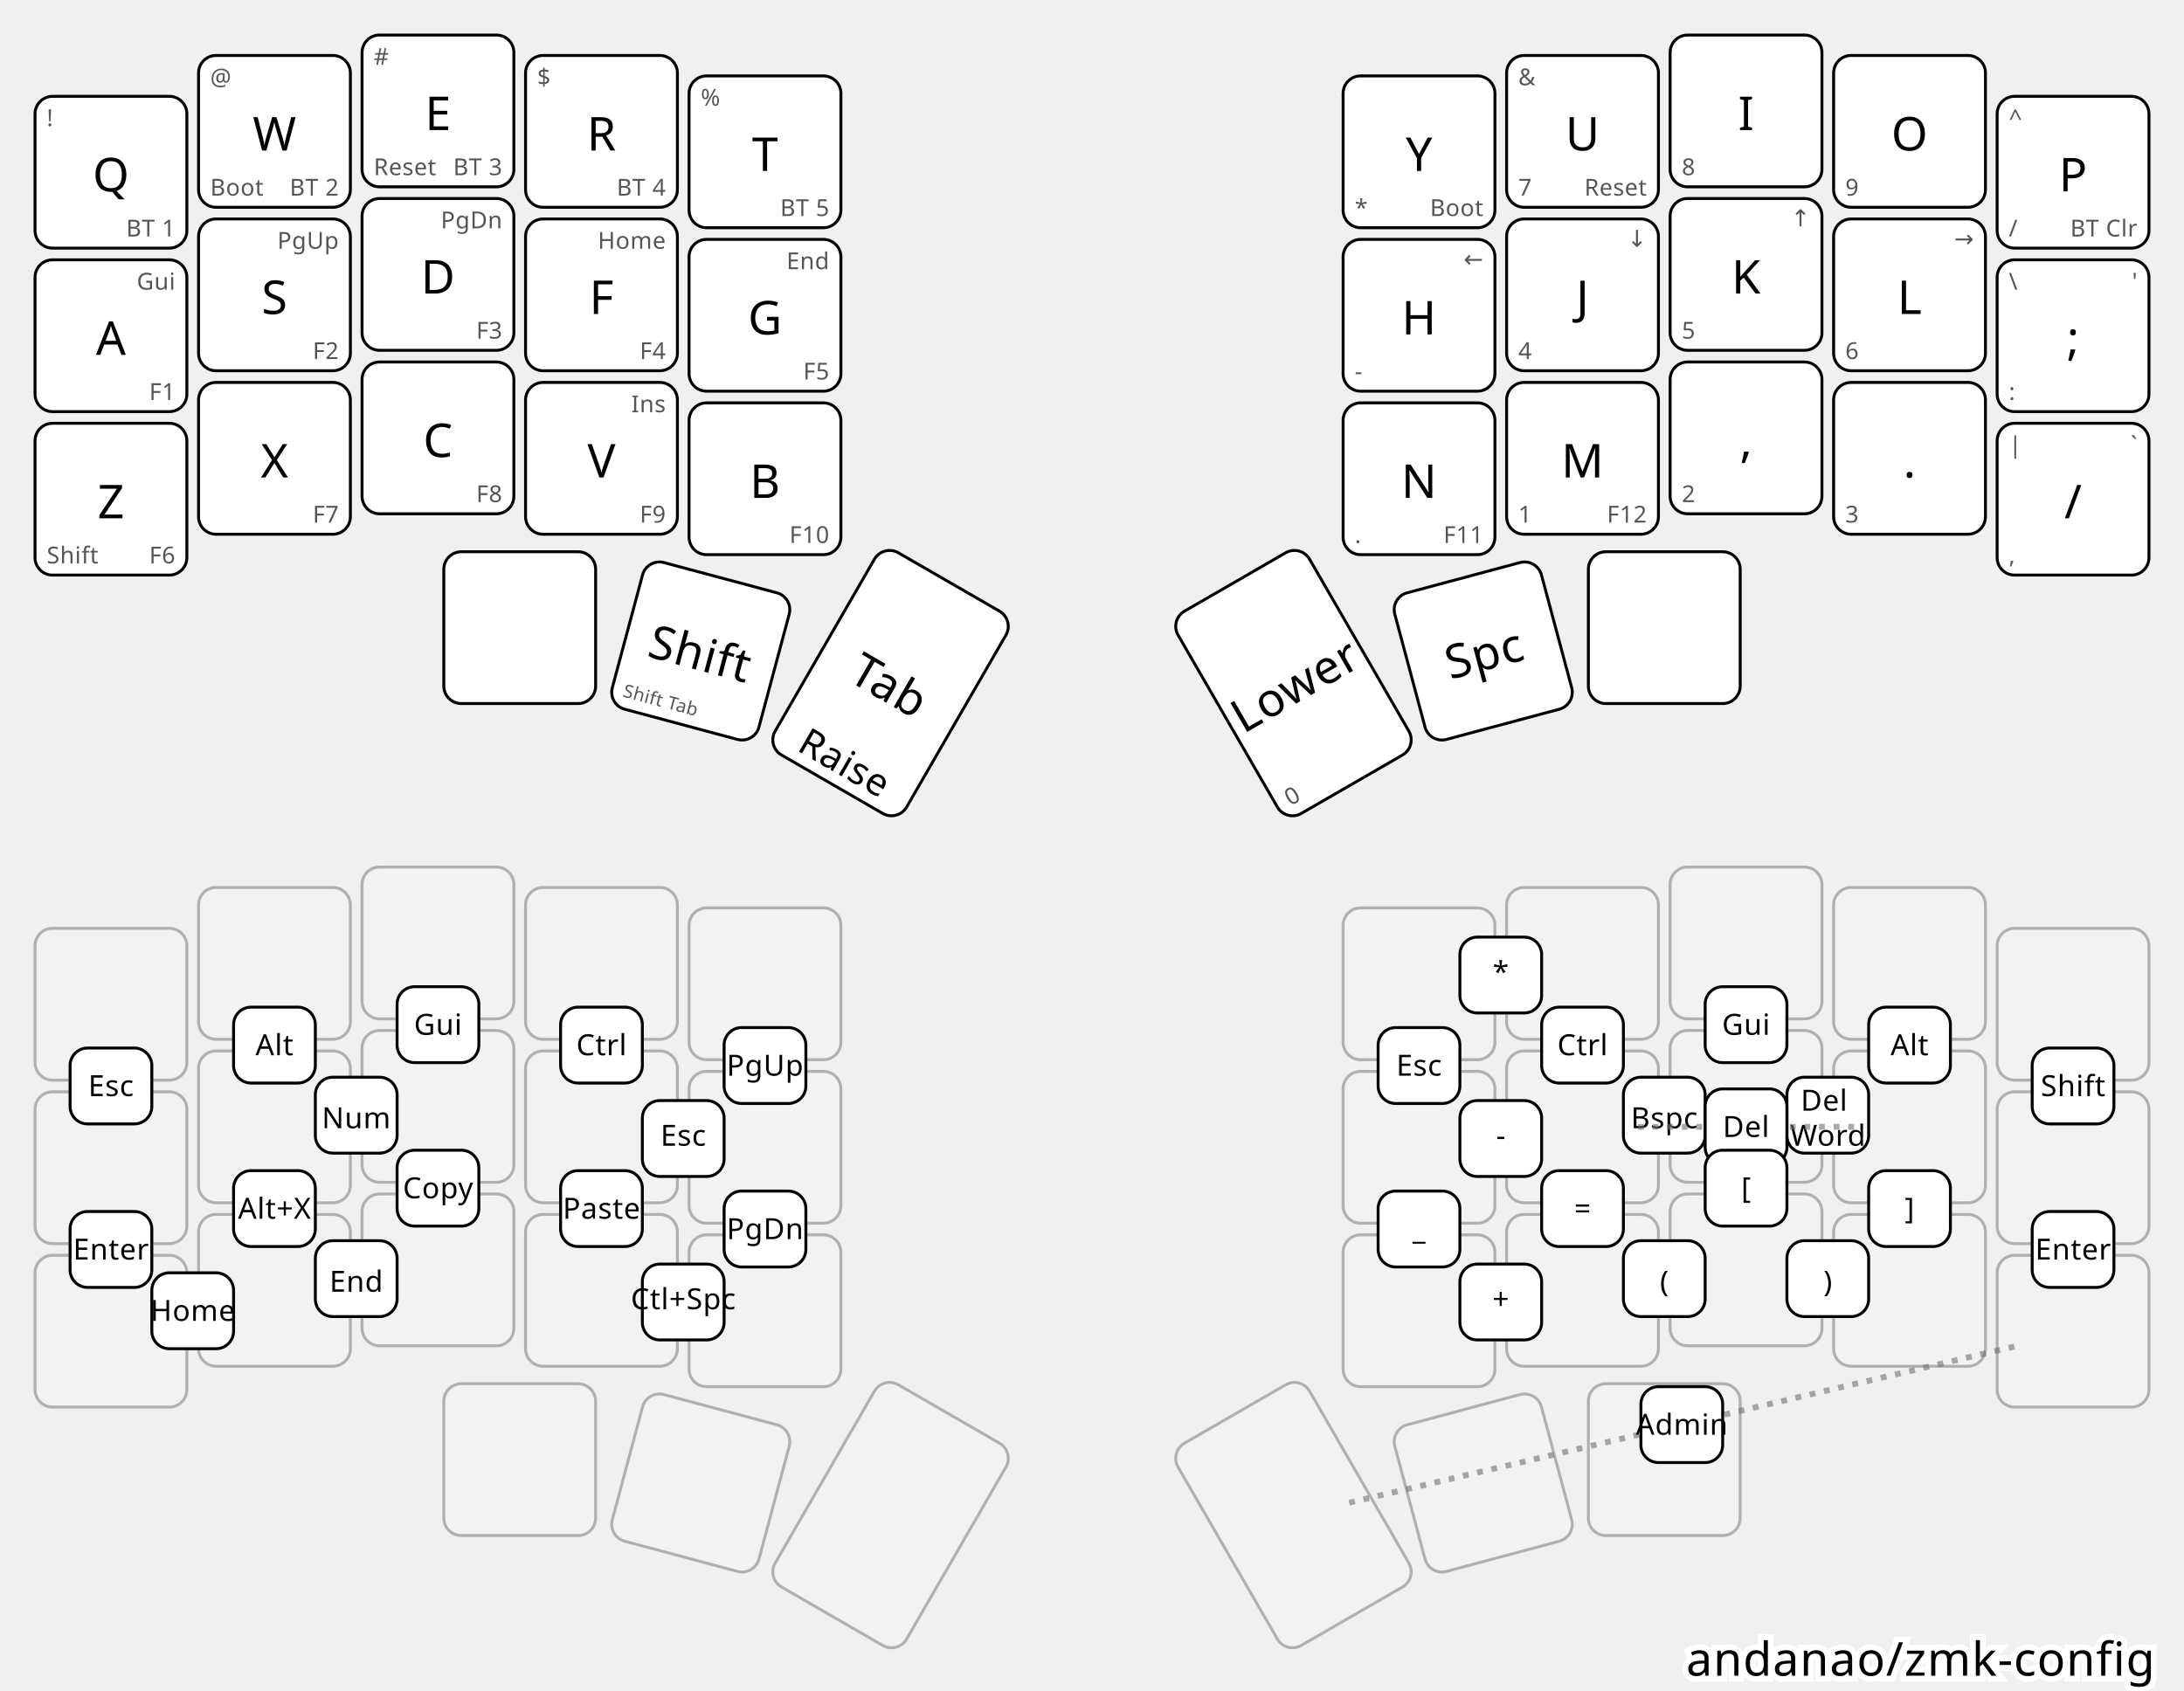
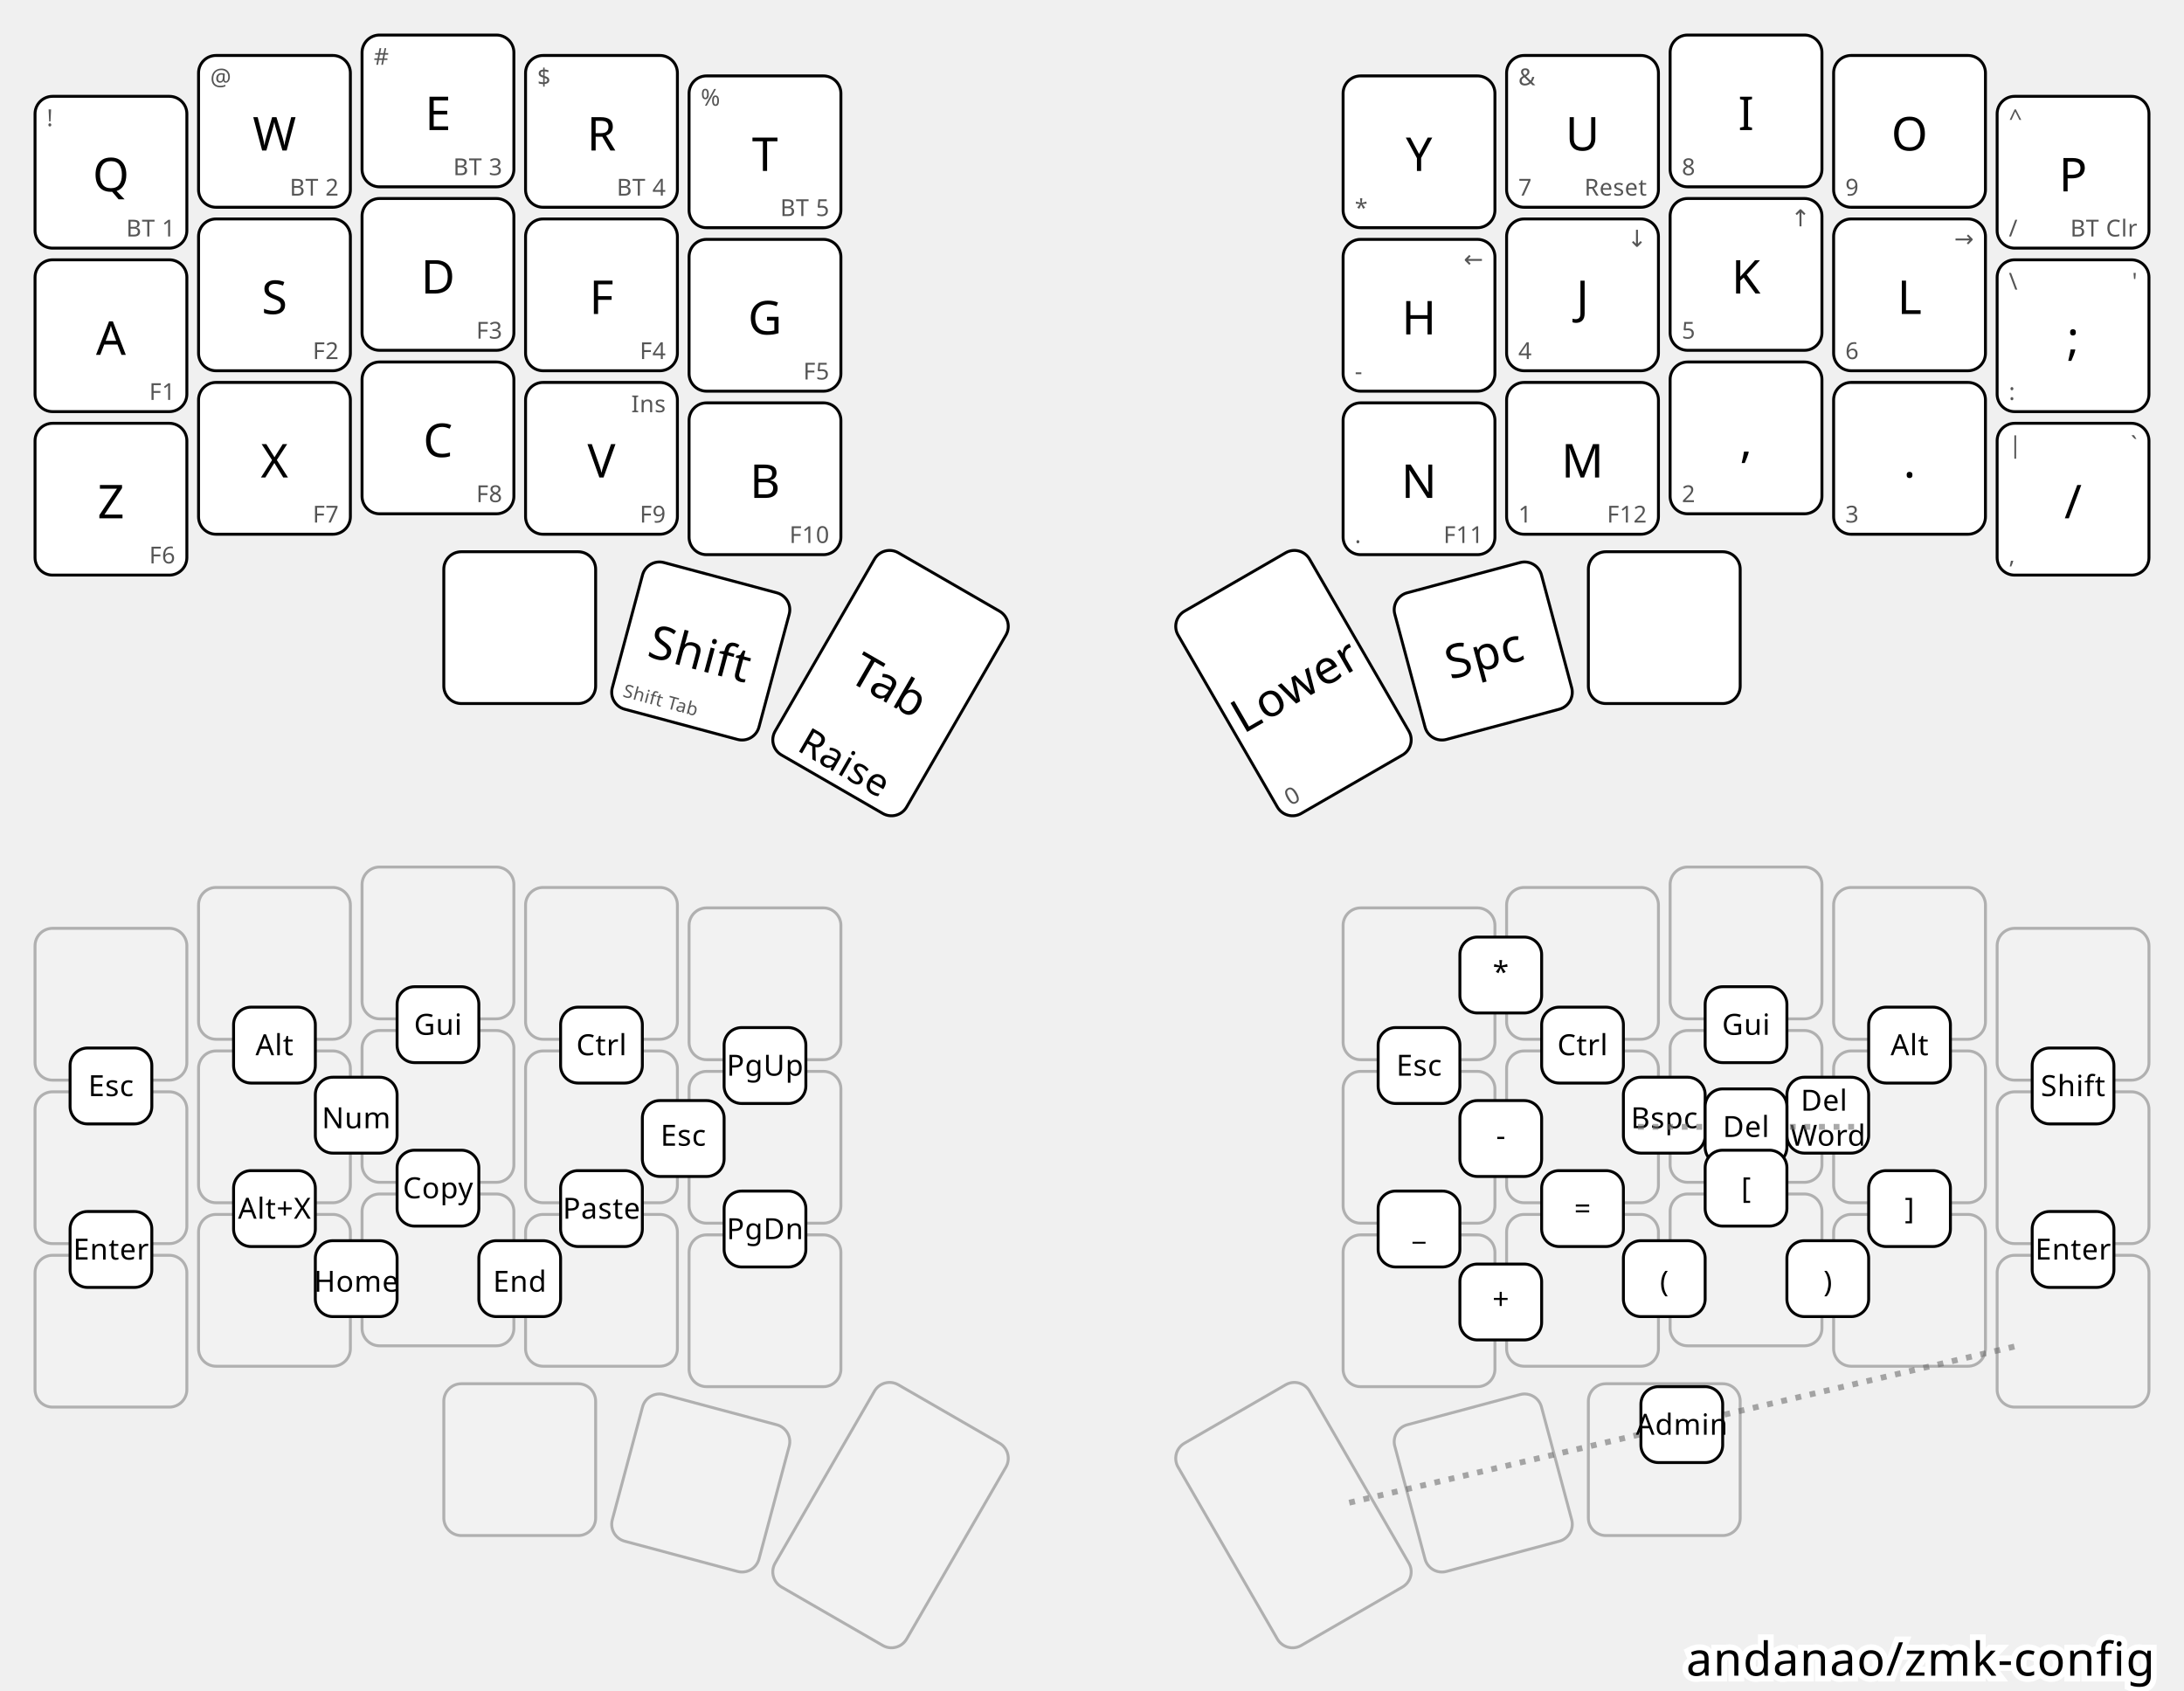
<svg xmlns="http://www.w3.org/2000/svg" xmlns:xlink="http://www.w3.org/1999/xlink" width="748" height="579" viewBox="0 0 748 579" class="keymap">
  <defs>/* start glyphs */
<svg id="mdi:play-pause">
      <svg id="mdi-play-pause" viewBox="0 0 24 24">
        <path d="M3,5V19L11,12M13,19H16V5H13M18,5V19H21V5" />
      </svg>
    </svg>
    <svg id="mdi:skip-backward">
      <svg id="mdi-skip-backward" viewBox="0 0 24 24">
        <path d="M20,5V19L13,12M6,5V19H4V5M13,5V19L6,12" />
      </svg>
    </svg>
    <svg id="mdi:skip-forward">
      <svg id="mdi-skip-forward" viewBox="0 0 24 24">
        <path d="M4,5V19L11,12M18,5V19H20V5M11,5V19L18,12" />
      </svg>
    </svg>
    <svg id="mdi:volume-high">
      <svg id="mdi-volume-high" viewBox="0 0 24 24">
        <path d="M14,3.23V5.29C16.89,6.15 19,8.83 19,12C19,15.17 16.89,17.84 14,18.7V20.77C18,19.86 21,16.28 21,12C21,7.72 18,4.14 14,3.23M16.5,12C16.5,10.23 15.5,8.71 14,7.97V16C15.5,15.29 16.5,13.76 16.5,12M3,9V15H7L12,20V4L7,9H3Z" />
      </svg>
    </svg>
    <svg id="mdi:volume-medium">
      <svg id="mdi-volume-medium" viewBox="0 0 24 24">
        <path d="M5,9V15H9L14,20V4L9,9M18.5,12C18.5,10.23 17.5,8.71 16,7.97V16C17.5,15.29 18.5,13.76 18.5,12Z" />
      </svg>
    </svg>
  </defs>/* end glyphs */
<style>/* Deliberately monochrome: black on white, with a white-on-black variant
   for browsers in dark mode.

   Colours are literal hex rather than CSS custom properties. librsvg --
   what Emacs and most non-browser SVG viewers render with -- does not
   implement var() and silently falls back to black, and it ignores @media,
   so it gets the light variant below. */

svg path { fill: inherit; }

svg.keymap {
    fill: #000;
    background-color: #fff;
    font-family: Calibri, system-ui, sans-serif;
    font-size: 16px;
    font-kerning: normal;
    text-rendering: optimizeLegibility;
}

/* Keys need an outline here. The palettes keymap-drawer ships rely on the
   key fill contrasting with a coloured page; white-on-white has none. */
rect.key, rect.combo, rect.combo-separate { fill: #fff; stroke: #000; stroke-width: 1; }
rect.held, rect.combo.held                { fill: #d0d0d0; }
.layer-Combos rect.key                    { fill: #f2f2f2; stroke: #b0b0b0; }
path.combo { stroke: #707070; stroke-width: 2; stroke-dasharray: 2, 3; opacity: 0.6; fill: none; }

text {
    text-anchor: middle;
    dominant-baseline: middle;
    letter-spacing: 0.02em;
}

text.tap     { font-weight: 500; }
text.hold    { font-weight: 400; font-size: 13px; }
text.shifted { font-weight: 400; font-size: 11px; }
text.combo, text.left, text.right { font-size: 10px; }
/* 8px rather than the 10px of other secondary legends: the overview puts
   two corner legends on the same key edge (e.g. Num's "Boot" beside
   Admin's "BT 2"), which overlaps at anything larger. */
text.tl, text.tr, text.bl, text.br { font-size: 8px; }

text.hold, text.bl, text.br    { text-anchor: middle; dominant-baseline: auto; }
text.shifted, text.tl, text.tr { text-anchor: middle; dominant-baseline: hanging; }
text.left, text.tl, text.bl    { text-anchor: start; }
text.right, text.tr, text.br   { text-anchor: end; }

text.layer-activator { text-decoration: underline; }
text.combo.hold, text.combo.shifted, text.combo.left, text.combo.right { font-size: 8px; }

/* Without colour the overview's corner legends are told apart by position
   alone: tl=Raise, tr=Lower, bl=Num, br=Admin. Grey keeps them from
   competing with the base-layer legend in the middle of the key. */
text.tl, text.tr, text.bl, text.br,
use.tl, use.tr, use.bl, use.br { fill: #555; }

text.label, text.footer { fill: #000; stroke: #fff; stroke-width: 4; paint-order: stroke; }
text.label  { font-weight: bold; text-anchor: start; }
text.footer { text-anchor: end; dominant-baseline: auto; }

.icon-tabler &gt; path                             { fill: inherit; stroke: inherit; stroke-width: 2; }
.icon-tabler &gt; path[stroke="none"][fill="none"] { visibility: hidden; }

/* Browsers only; librsvg ignores @media and keeps the light variant.
   Delete this block for light-only output. */
@media (prefers-color-scheme: dark) {
    svg.keymap { fill: #fff; background-color: #000; }
    rect.key, rect.combo, rect.combo-separate { fill: #000; stroke: #fff; }
    rect.held, rect.combo.held                { fill: #444; }
    .layer-Combos rect.key                    { fill: #1a1a1a; stroke: #666; }
    path.combo { stroke: #909090; }
    text.tl, text.tr, text.bl, text.br,
    use.tl, use.tr, use.bl, use.br { fill: #aaa; }
    text.label, text.footer { fill: #fff; stroke: #000; }
}
</style>
  <g transform="translate(10, 0)" class="layer-Base">
    <g transform="translate(0, 10)">
      <g transform="translate(28, 49)" class="key keypos-0">
        <rect rx="6" ry="6" x="-26" y="-26" width="52" height="52" class="key" />
        <text x="0" y="1" class="key tap">Q</text>
        <text x="-22" y="-22" class="key tl">!</text>
        <text x="22" y="22" class="key br">BT 1</text>
      </g>
      <g transform="translate(84, 35)" class="key keypos-1">
        <rect rx="6" ry="6" x="-26" y="-26" width="52" height="52" class="key" />
        <text x="0" y="1" class="key tap">W</text>
        <text x="-22" y="-22" class="key tl">@</text>
-         <text x="-22" y="22" class="key bl">Boot</text>
        <text x="22" y="22" class="key br">BT 2</text>
      </g>
      <g transform="translate(140, 28)" class="key keypos-2">
        <rect rx="6" ry="6" x="-26" y="-26" width="52" height="52" class="key" />
        <text x="0" y="1" class="key tap">E</text>
        <text x="-22" y="-22" class="key tl">#</text>
-         <text x="-22" y="22" class="key bl">Reset</text>
        <text x="22" y="22" class="key br">BT 3</text>
      </g>
      <g transform="translate(196, 35)" class="key keypos-3">
        <rect rx="6" ry="6" x="-26" y="-26" width="52" height="52" class="key" />
        <text x="0" y="1" class="key tap">R</text>
        <text x="-22" y="-22" class="key tl">$</text>
        <text x="22" y="22" class="key br">BT 4</text>
      </g>
      <g transform="translate(252, 42)" class="key keypos-4">
        <rect rx="6" ry="6" x="-26" y="-26" width="52" height="52" class="key" />
        <text x="0" y="1" class="key tap">T</text>
        <text x="-22" y="-22" class="key tl">%</text>
        <text x="22" y="22" class="key br">BT 5</text>
      </g>
      <g transform="translate(476, 42)" class="key keypos-5">
        <rect rx="6" ry="6" x="-26" y="-26" width="52" height="52" class="key" />
        <text x="0" y="1" class="key tap">Y</text>
        <text x="-22" y="22" class="key bl">*</text>
-         <text x="22" y="22" class="key br">Boot</text>
      </g>
      <g transform="translate(532, 35)" class="key keypos-6">
        <rect rx="6" ry="6" x="-26" y="-26" width="52" height="52" class="key" />
        <text x="0" y="1" class="key tap">U</text>
        <text x="-22" y="-22" class="key tl">&amp;</text>
        <text x="-22" y="22" class="key bl">7</text>
        <text x="22" y="22" class="key br">Reset</text>
      </g>
      <g transform="translate(588, 28)" class="key keypos-7">
        <rect rx="6" ry="6" x="-26" y="-26" width="52" height="52" class="key" />
        <text x="0" y="1" class="key tap">I</text>
        <text x="-22" y="22" class="key bl">8</text>
      </g>
      <g transform="translate(644, 35)" class="key keypos-8">
        <rect rx="6" ry="6" x="-26" y="-26" width="52" height="52" class="key" />
        <text x="0" y="1" class="key tap">O</text>
        <text x="-22" y="22" class="key bl">9</text>
      </g>
      <g transform="translate(700, 49)" class="key keypos-9">
        <rect rx="6" ry="6" x="-26" y="-26" width="52" height="52" class="key" />
        <text x="0" y="1" class="key tap">P</text>
        <text x="-22" y="-22" class="key tl">^</text>
        <text x="-22" y="22" class="key bl">/</text>
        <text x="22" y="22" class="key br">BT Clr</text>
      </g>
      <g transform="translate(28, 105)" class="key keypos-10">
        <rect rx="6" ry="6" x="-26" y="-26" width="52" height="52" class="key" />
        <text x="0" y="1" class="key tap">A</text>
-         <text x="22" y="-22" class="key tr">Gui</text>
        <text x="22" y="22" class="key br">F1</text>
      </g>
      <g transform="translate(84, 91)" class="key keypos-11">
        <rect rx="6" ry="6" x="-26" y="-26" width="52" height="52" class="key" />
        <text x="0" y="1" class="key tap">S</text>
-         <text x="22" y="-22" class="key tr">PgUp</text>
        <text x="22" y="22" class="key br">F2</text>
      </g>
      <g transform="translate(140, 84)" class="key keypos-12">
        <rect rx="6" ry="6" x="-26" y="-26" width="52" height="52" class="key" />
        <text x="0" y="1" class="key tap">D</text>
-         <text x="22" y="-22" class="key tr">PgDn</text>
        <text x="22" y="22" class="key br">F3</text>
      </g>
      <g transform="translate(196, 91)" class="key keypos-13">
        <rect rx="6" ry="6" x="-26" y="-26" width="52" height="52" class="key" />
        <text x="0" y="1" class="key tap">F</text>
-         <text x="22" y="-22" class="key tr">Home</text>
        <text x="22" y="22" class="key br">F4</text>
      </g>
      <g transform="translate(252, 98)" class="key keypos-14">
        <rect rx="6" ry="6" x="-26" y="-26" width="52" height="52" class="key" />
        <text x="0" y="1" class="key tap">G</text>
-         <text x="22" y="-22" class="key tr">End</text>
        <text x="22" y="22" class="key br">F5</text>
      </g>
      <g transform="translate(476, 98)" class="key keypos-15">
        <rect rx="6" ry="6" x="-26" y="-26" width="52" height="52" class="key" />
        <text x="0" y="1" class="key tap">H</text>
        <text x="22" y="-22" class="key tr">←</text>
        <text x="-22" y="22" class="key bl">-</text>
        <use href="#mdi:skip-backward" xlink:href="#mdi:skip-backward" x="12" y="12" height="10" width="10.0" class="key br glyph mdi:skip-backward" />
      </g>
      <g transform="translate(532, 91)" class="key keypos-16">
        <rect rx="6" ry="6" x="-26" y="-26" width="52" height="52" class="key" />
        <text x="0" y="1" class="key tap">J</text>
        <text x="22" y="-22" class="key tr">↓</text>
        <text x="-22" y="22" class="key bl">4</text>
        <use href="#mdi:volume-medium" xlink:href="#mdi:volume-medium" x="12" y="12" height="10" width="10.0" class="key br glyph mdi:volume-medium" />
      </g>
      <g transform="translate(588, 84)" class="key keypos-17">
        <rect rx="6" ry="6" x="-26" y="-26" width="52" height="52" class="key" />
        <text x="0" y="1" class="key tap">K</text>
        <text x="22" y="-22" class="key tr">↑</text>
        <text x="-22" y="22" class="key bl">5</text>
        <use href="#mdi:volume-high" xlink:href="#mdi:volume-high" x="12" y="12" height="10" width="10.0" class="key br glyph mdi:volume-high" />
      </g>
      <g transform="translate(644, 91)" class="key keypos-18">
        <rect rx="6" ry="6" x="-26" y="-26" width="52" height="52" class="key" />
        <text x="0" y="1" class="key tap">L</text>
        <text x="22" y="-22" class="key tr">→</text>
        <text x="-22" y="22" class="key bl">6</text>
        <use href="#mdi:skip-forward" xlink:href="#mdi:skip-forward" x="12" y="12" height="10" width="10.0" class="key br glyph mdi:skip-forward" />
      </g>
      <g transform="translate(700, 105)" class="key keypos-19">
        <rect rx="6" ry="6" x="-26" y="-26" width="52" height="52" class="key" />
        <text x="0" y="1" class="key tap">;</text>
        <text x="-22" y="-22" class="key tl">\</text>
        <text x="22" y="-22" class="key tr">'</text>
        <text x="-22" y="22" class="key bl">:</text>
      </g>
      <g transform="translate(28, 161)" class="key keypos-20">
        <rect rx="6" ry="6" x="-26" y="-26" width="52" height="52" class="key" />
        <text x="0" y="1" class="key tap">Z</text>
-         <text x="-22" y="22" class="key bl">Shift</text>
        <text x="22" y="22" class="key br">F6</text>
      </g>
      <g transform="translate(84, 147)" class="key keypos-21">
        <rect rx="6" ry="6" x="-26" y="-26" width="52" height="52" class="key" />
        <text x="0" y="1" class="key tap">X</text>
        <text x="22" y="22" class="key br">F7</text>
      </g>
      <g transform="translate(140, 140)" class="key keypos-22">
        <rect rx="6" ry="6" x="-26" y="-26" width="52" height="52" class="key" />
        <text x="0" y="1" class="key tap">C</text>
        <text x="22" y="22" class="key br">F8</text>
      </g>
      <g transform="translate(196, 147)" class="key keypos-23">
        <rect rx="6" ry="6" x="-26" y="-26" width="52" height="52" class="key" />
        <text x="0" y="1" class="key tap">V</text>
        <text x="22" y="-22" class="key tr">Ins</text>
        <text x="22" y="22" class="key br">F9</text>
      </g>
      <g transform="translate(252, 154)" class="key keypos-24">
        <rect rx="6" ry="6" x="-26" y="-26" width="52" height="52" class="key" />
        <text x="0" y="1" class="key tap">B</text>
        <text x="22" y="22" class="key br">F10</text>
      </g>
      <g transform="translate(476, 154)" class="key keypos-25">
        <rect rx="6" ry="6" x="-26" y="-26" width="52" height="52" class="key" />
        <text x="0" y="1" class="key tap">N</text>
        <text x="-22" y="22" class="key bl">.</text>
        <text x="22" y="22" class="key br">F11</text>
      </g>
      <g transform="translate(532, 147)" class="key keypos-26">
        <rect rx="6" ry="6" x="-26" y="-26" width="52" height="52" class="key" />
        <text x="0" y="1" class="key tap">M</text>
        <text x="-22" y="22" class="key bl">1</text>
        <text x="22" y="22" class="key br">F12</text>
      </g>
      <g transform="translate(588, 140)" class="key keypos-27">
        <rect rx="6" ry="6" x="-26" y="-26" width="52" height="52" class="key" />
        <text x="0" y="1" class="key tap">,</text>
        <text x="-22" y="22" class="key bl">2</text>
      </g>
      <g transform="translate(644, 147)" class="key keypos-28">
        <rect rx="6" ry="6" x="-26" y="-26" width="52" height="52" class="key" />
        <text x="0" y="1" class="key tap">.</text>
        <text x="-22" y="22" class="key bl">3</text>
      </g>
      <g transform="translate(700, 161)" class="key keypos-29">
        <rect rx="6" ry="6" x="-26" y="-26" width="52" height="52" class="key" />
        <text x="0" y="1" class="key tap">/</text>
        <text x="-22" y="-22" class="key tl">|</text>
        <text x="22" y="-22" class="key tr">`</text>
        <text x="-22" y="22" class="key bl">,</text>
      </g>
      <g transform="translate(168, 205)" class="key keypos-30">
        <rect rx="6" ry="6" x="-26" y="-26" width="52" height="52" class="key" />
      </g>
      <g transform="translate(230, 213) rotate(15.0)" class="key keypos-31">
        <rect rx="6" ry="6" x="-26" y="-26" width="52" height="52" class="key" />
        <text x="0" y="1" class="key tap">Shift</text>
        <text x="-22" y="22" class="key bl">
          <tspan style="font-size: 78%">Shift Tab</tspan>
        </text>
      </g>
      <g transform="translate(295, 224) rotate(30.0)" class="key keypos-32">
        <rect rx="6" ry="6" x="-26" y="-40" width="52" height="80" class="key" />
        <text x="0" y="1" class="key tap">Tab</text>
        <text x="0" y="36" class="key hold">Raise</text>
      </g>
      <g transform="translate(433, 224) rotate(-30.0)" class="key keypos-33">
        <rect rx="6" ry="6" x="-26" y="-40" width="52" height="80" class="key" />
        <text x="0" y="1" class="key tap">Lower</text>
        <text x="-22" y="36" class="key bl">0</text>
      </g>
      <g transform="translate(498, 213) rotate(-15.0)" class="key keypos-34">
        <rect rx="6" ry="6" x="-26" y="-26" width="52" height="52" class="key" />
        <text x="0" y="1" class="key tap">Spc</text>
        <use href="#mdi:play-pause" xlink:href="#mdi:play-pause" x="12" y="12" height="10" width="10.0" class="key br glyph mdi:play-pause" />
      </g>
      <g transform="translate(560, 205)" class="key keypos-35">
        <rect rx="6" ry="6" x="-26" y="-26" width="52" height="52" class="key" />
      </g>
    </g>
  </g>
  <g transform="translate(10, 285)" class="layer-Combos">
    <g transform="translate(0, 10)">
      <g transform="translate(28, 49)" class="key keypos-0">
        <rect rx="6" ry="6" x="-26" y="-26" width="52" height="52" class="key" />
      </g>
      <g transform="translate(84, 35)" class="key keypos-1">
        <rect rx="6" ry="6" x="-26" y="-26" width="52" height="52" class="key" />
      </g>
      <g transform="translate(140, 28)" class="key keypos-2">
        <rect rx="6" ry="6" x="-26" y="-26" width="52" height="52" class="key" />
      </g>
      <g transform="translate(196, 35)" class="key keypos-3">
        <rect rx="6" ry="6" x="-26" y="-26" width="52" height="52" class="key" />
      </g>
      <g transform="translate(252, 42)" class="key keypos-4">
        <rect rx="6" ry="6" x="-26" y="-26" width="52" height="52" class="key" />
      </g>
      <g transform="translate(476, 42)" class="key keypos-5">
        <rect rx="6" ry="6" x="-26" y="-26" width="52" height="52" class="key" />
      </g>
      <g transform="translate(532, 35)" class="key keypos-6">
        <rect rx="6" ry="6" x="-26" y="-26" width="52" height="52" class="key" />
      </g>
      <g transform="translate(588, 28)" class="key keypos-7">
        <rect rx="6" ry="6" x="-26" y="-26" width="52" height="52" class="key" />
      </g>
      <g transform="translate(644, 35)" class="key keypos-8">
        <rect rx="6" ry="6" x="-26" y="-26" width="52" height="52" class="key" />
      </g>
      <g transform="translate(700, 49)" class="key keypos-9">
        <rect rx="6" ry="6" x="-26" y="-26" width="52" height="52" class="key" />
      </g>
      <g transform="translate(28, 105)" class="key keypos-10">
        <rect rx="6" ry="6" x="-26" y="-26" width="52" height="52" class="key" />
      </g>
      <g transform="translate(84, 91)" class="key keypos-11">
        <rect rx="6" ry="6" x="-26" y="-26" width="52" height="52" class="key" />
      </g>
      <g transform="translate(140, 84)" class="key keypos-12">
        <rect rx="6" ry="6" x="-26" y="-26" width="52" height="52" class="key" />
      </g>
      <g transform="translate(196, 91)" class="key keypos-13">
        <rect rx="6" ry="6" x="-26" y="-26" width="52" height="52" class="key" />
      </g>
      <g transform="translate(252, 98)" class="key keypos-14">
        <rect rx="6" ry="6" x="-26" y="-26" width="52" height="52" class="key" />
      </g>
      <g transform="translate(476, 98)" class="key keypos-15">
        <rect rx="6" ry="6" x="-26" y="-26" width="52" height="52" class="key" />
      </g>
      <g transform="translate(532, 91)" class="key keypos-16">
        <rect rx="6" ry="6" x="-26" y="-26" width="52" height="52" class="key" />
      </g>
      <g transform="translate(588, 84)" class="key keypos-17">
        <rect rx="6" ry="6" x="-26" y="-26" width="52" height="52" class="key" />
      </g>
      <g transform="translate(644, 91)" class="key keypos-18">
        <rect rx="6" ry="6" x="-26" y="-26" width="52" height="52" class="key" />
      </g>
      <g transform="translate(700, 105)" class="key keypos-19">
        <rect rx="6" ry="6" x="-26" y="-26" width="52" height="52" class="key" />
      </g>
      <g transform="translate(28, 161)" class="key keypos-20">
        <rect rx="6" ry="6" x="-26" y="-26" width="52" height="52" class="key" />
      </g>
      <g transform="translate(84, 147)" class="key keypos-21">
        <rect rx="6" ry="6" x="-26" y="-26" width="52" height="52" class="key" />
      </g>
      <g transform="translate(140, 140)" class="key keypos-22">
        <rect rx="6" ry="6" x="-26" y="-26" width="52" height="52" class="key" />
      </g>
      <g transform="translate(196, 147)" class="key keypos-23">
        <rect rx="6" ry="6" x="-26" y="-26" width="52" height="52" class="key" />
      </g>
      <g transform="translate(252, 154)" class="key keypos-24">
        <rect rx="6" ry="6" x="-26" y="-26" width="52" height="52" class="key" />
      </g>
      <g transform="translate(476, 154)" class="key keypos-25">
        <rect rx="6" ry="6" x="-26" y="-26" width="52" height="52" class="key" />
      </g>
      <g transform="translate(532, 147)" class="key keypos-26">
        <rect rx="6" ry="6" x="-26" y="-26" width="52" height="52" class="key" />
      </g>
      <g transform="translate(588, 140)" class="key keypos-27">
        <rect rx="6" ry="6" x="-26" y="-26" width="52" height="52" class="key" />
      </g>
      <g transform="translate(644, 147)" class="key keypos-28">
        <rect rx="6" ry="6" x="-26" y="-26" width="52" height="52" class="key" />
      </g>
      <g transform="translate(700, 161)" class="key keypos-29">
        <rect rx="6" ry="6" x="-26" y="-26" width="52" height="52" class="key" />
      </g>
      <g transform="translate(168, 205)" class="key keypos-30">
        <rect rx="6" ry="6" x="-26" y="-26" width="52" height="52" class="key" />
      </g>
      <g transform="translate(230, 213) rotate(15.0)" class="key keypos-31">
        <rect rx="6" ry="6" x="-26" y="-26" width="52" height="52" class="key" />
      </g>
      <g transform="translate(295, 224) rotate(30.0)" class="key keypos-32">
        <rect rx="6" ry="6" x="-26" y="-40" width="52" height="80" class="key" />
      </g>
      <g transform="translate(433, 224) rotate(-30.0)" class="key keypos-33">
        <rect rx="6" ry="6" x="-26" y="-40" width="52" height="80" class="key" />
      </g>
      <g transform="translate(498, 213) rotate(-15.0)" class="key keypos-34">
        <rect rx="6" ry="6" x="-26" y="-26" width="52" height="52" class="key" />
      </g>
      <g transform="translate(560, 205)" class="key keypos-35">
        <rect rx="6" ry="6" x="-26" y="-26" width="52" height="52" class="key" />
      </g>
      <g class="combo combopos-0">
        <rect rx="6" ry="6" x="182" y="50" width="28" height="26" class="combo" />
        <text x="196" y="63" class="combo tap">Ctrl</text>
      </g>
      <g class="combo combopos-1">
        <rect rx="6" ry="6" x="518" y="50" width="28" height="26" class="combo" />
        <text x="532" y="63" class="combo tap">Ctrl</text>
      </g>
      <g class="combo combopos-2">
        <rect rx="6" ry="6" x="126" y="43" width="28" height="26" class="combo" />
        <text x="140" y="56" class="combo tap">Gui</text>
      </g>
      <g class="combo combopos-3">
        <rect rx="6" ry="6" x="574" y="43" width="28" height="26" class="combo" />
        <text x="588" y="56" class="combo tap">Gui</text>
      </g>
      <g class="combo combopos-4">
        <rect rx="6" ry="6" x="70" y="50" width="28" height="26" class="combo" />
        <text x="84" y="63" class="combo tap">Alt</text>
      </g>
      <g class="combo combopos-5">
        <rect rx="6" ry="6" x="630" y="50" width="28" height="26" class="combo" />
        <text x="644" y="63" class="combo tap">Alt</text>
      </g>
      <g class="combo combopos-6">
        <rect rx="6" ry="6" x="686" y="64" width="28" height="26" class="combo" />
        <text x="700" y="77" class="combo tap">Shift</text>
      </g>
      <g class="combo combopos-7">
        <rect rx="6" ry="6" x="210" y="82" width="28" height="26" class="combo" />
        <text x="224" y="94" class="combo tap">Esc</text>
      </g>
      <g class="combo combopos-8">
        <rect rx="6" ry="6" x="14" y="64" width="28" height="26" class="combo" />
        <text x="28" y="77" class="combo tap">Esc</text>
      </g>
      <g class="combo combopos-9">
        <rect rx="6" ry="6" x="462" y="57" width="28" height="26" class="combo" />
        <text x="476" y="70" class="combo tap">Esc</text>
      </g>
      <g class="combo combopos-10">
        <rect rx="6" ry="6" x="70" y="106" width="28" height="26" class="combo" />
        <text x="84" y="119" class="combo tap">Alt+X</text>
      </g>
      <g class="combo combopos-13">
        <rect rx="6" ry="6" x="238" y="57" width="28" height="26" class="combo" />
        <text x="252" y="70" class="combo tap">PgUp</text>
      </g>
      <g class="combo combopos-14">
        <rect rx="6" ry="6" x="238" y="113" width="28" height="26" class="combo" />
        <text x="252" y="126" class="combo tap">PgDn</text>
      </g>
      <g class="combo combopos-15">
-         <rect rx="6" ry="6" x="42" y="141" width="28" height="26" class="combo" />
-         <text x="56" y="154" class="combo tap">Home</text>
+         <rect rx="6" ry="6" x="98" y="130" width="28" height="26" class="combo" />
+         <text x="112" y="144" class="combo tap">Home</text>
      </g>
      <g class="combo combopos-16">
-         <rect rx="6" ry="6" x="98" y="130" width="28" height="26" class="combo" />
-         <text x="112" y="144" class="combo tap">End</text>
+         <rect rx="6" ry="6" x="154" y="130" width="28" height="26" class="combo" />
+         <text x="168" y="144" class="combo tap">End</text>
      </g>
      <g class="combo combopos-17">
        <rect rx="6" ry="6" x="98" y="74" width="28" height="26" class="combo" />
        <text x="112" y="88" class="combo tap">Num</text>
      </g>
      <g class="combo combopos-18">
        <path d="M566,193 l-115,27" class="combo" />
        <path d="M566,193 l115,-27" class="combo" />
        <rect rx="6" ry="6" x="552" y="180" width="28" height="26" class="combo" />
        <text x="566" y="193" class="combo tap">Admin</text>
      </g>
      <g class="combo combopos-19">
        <rect rx="6" ry="6" x="14" y="120" width="28" height="26" class="combo" />
        <text x="28" y="133" class="combo tap">Enter</text>
      </g>
      <g class="combo combopos-20">
        <rect rx="6" ry="6" x="686" y="120" width="28" height="26" class="combo" />
        <text x="700" y="133" class="combo tap">Enter</text>
      </g>
      <g class="combo combopos-21">
        <rect rx="6" ry="6" x="546" y="74" width="28" height="26" class="combo" />
        <text x="560" y="88" class="combo tap">Bspc</text>
      </g>
      <g class="combo combopos-22">
        <rect rx="6" ry="6" x="602" y="74" width="28" height="26" class="combo" />
        <text x="616" y="88" class="combo tap">
          <tspan x="616" dy="-0.6em">Del</tspan>
          <tspan x="616" dy="1.2em">Word</tspan>
        </text>
      </g>
      <g class="combo combopos-23">
        <path d="M588,91 l-37,0" class="combo" />
        <path d="M588,91 l37,0" class="combo" />
        <rect rx="6" ry="6" x="574" y="78" width="28" height="26" class="combo" />
        <text x="588" y="91" class="combo tap">Del</text>
      </g>
      <g class="combo combopos-24">
        <rect rx="6" ry="6" x="490" y="26" width="28" height="26" class="combo" />
        <text x="504" y="38" class="combo tap">*</text>
      </g>
      <g class="combo combopos-25">
        <rect rx="6" ry="6" x="490" y="82" width="28" height="26" class="combo" />
        <text x="504" y="94" class="combo tap">-</text>
      </g>
      <g class="combo combopos-26">
        <rect rx="6" ry="6" x="490" y="138" width="28" height="26" class="combo" />
        <text x="504" y="150" class="combo tap">+</text>
      </g>
      <g class="combo combopos-27">
        <rect rx="6" ry="6" x="518" y="106" width="28" height="26" class="combo" />
        <text x="532" y="119" class="combo tap">=</text>
      </g>
      <g class="combo combopos-28">
        <rect rx="6" ry="6" x="462" y="113" width="28" height="26" class="combo" />
        <text x="476" y="126" class="combo tap">_</text>
      </g>
      <g class="combo combopos-29">
        <rect rx="6" ry="6" x="574" y="99" width="28" height="26" class="combo" />
        <text x="588" y="112" class="combo tap">[</text>
      </g>
      <g class="combo combopos-30">
        <rect rx="6" ry="6" x="630" y="106" width="28" height="26" class="combo" />
        <text x="644" y="119" class="combo tap">]</text>
      </g>
      <g class="combo combopos-31">
        <rect rx="6" ry="6" x="546" y="130" width="28" height="26" class="combo" />
        <text x="560" y="144" class="combo tap">(</text>
      </g>
      <g class="combo combopos-32">
        <rect rx="6" ry="6" x="602" y="130" width="28" height="26" class="combo" />
        <text x="616" y="144" class="combo tap">)</text>
      </g>
      <g class="combo combopos-33">
-         <rect rx="6" ry="6" x="210" y="138" width="28" height="26" class="combo" />
-         <text x="224" y="150" class="combo tap">Ctl+Spc</text>
-       </g>
-       <g class="combo combopos-34">
        <rect rx="6" ry="6" x="126" y="99" width="28" height="26" class="combo" />
        <text x="140" y="112" class="combo tap">Copy</text>
      </g>
-       <g class="combo combopos-35">
+       <g class="combo combopos-34">
        <rect rx="6" ry="6" x="182" y="106" width="28" height="26" class="combo" />
        <text x="196" y="119" class="combo tap">Paste</text>
      </g>
    </g>
  </g>
  <text x="738.0" y="574.0" class="footer">andanao/zmk-config</text>
</svg>
